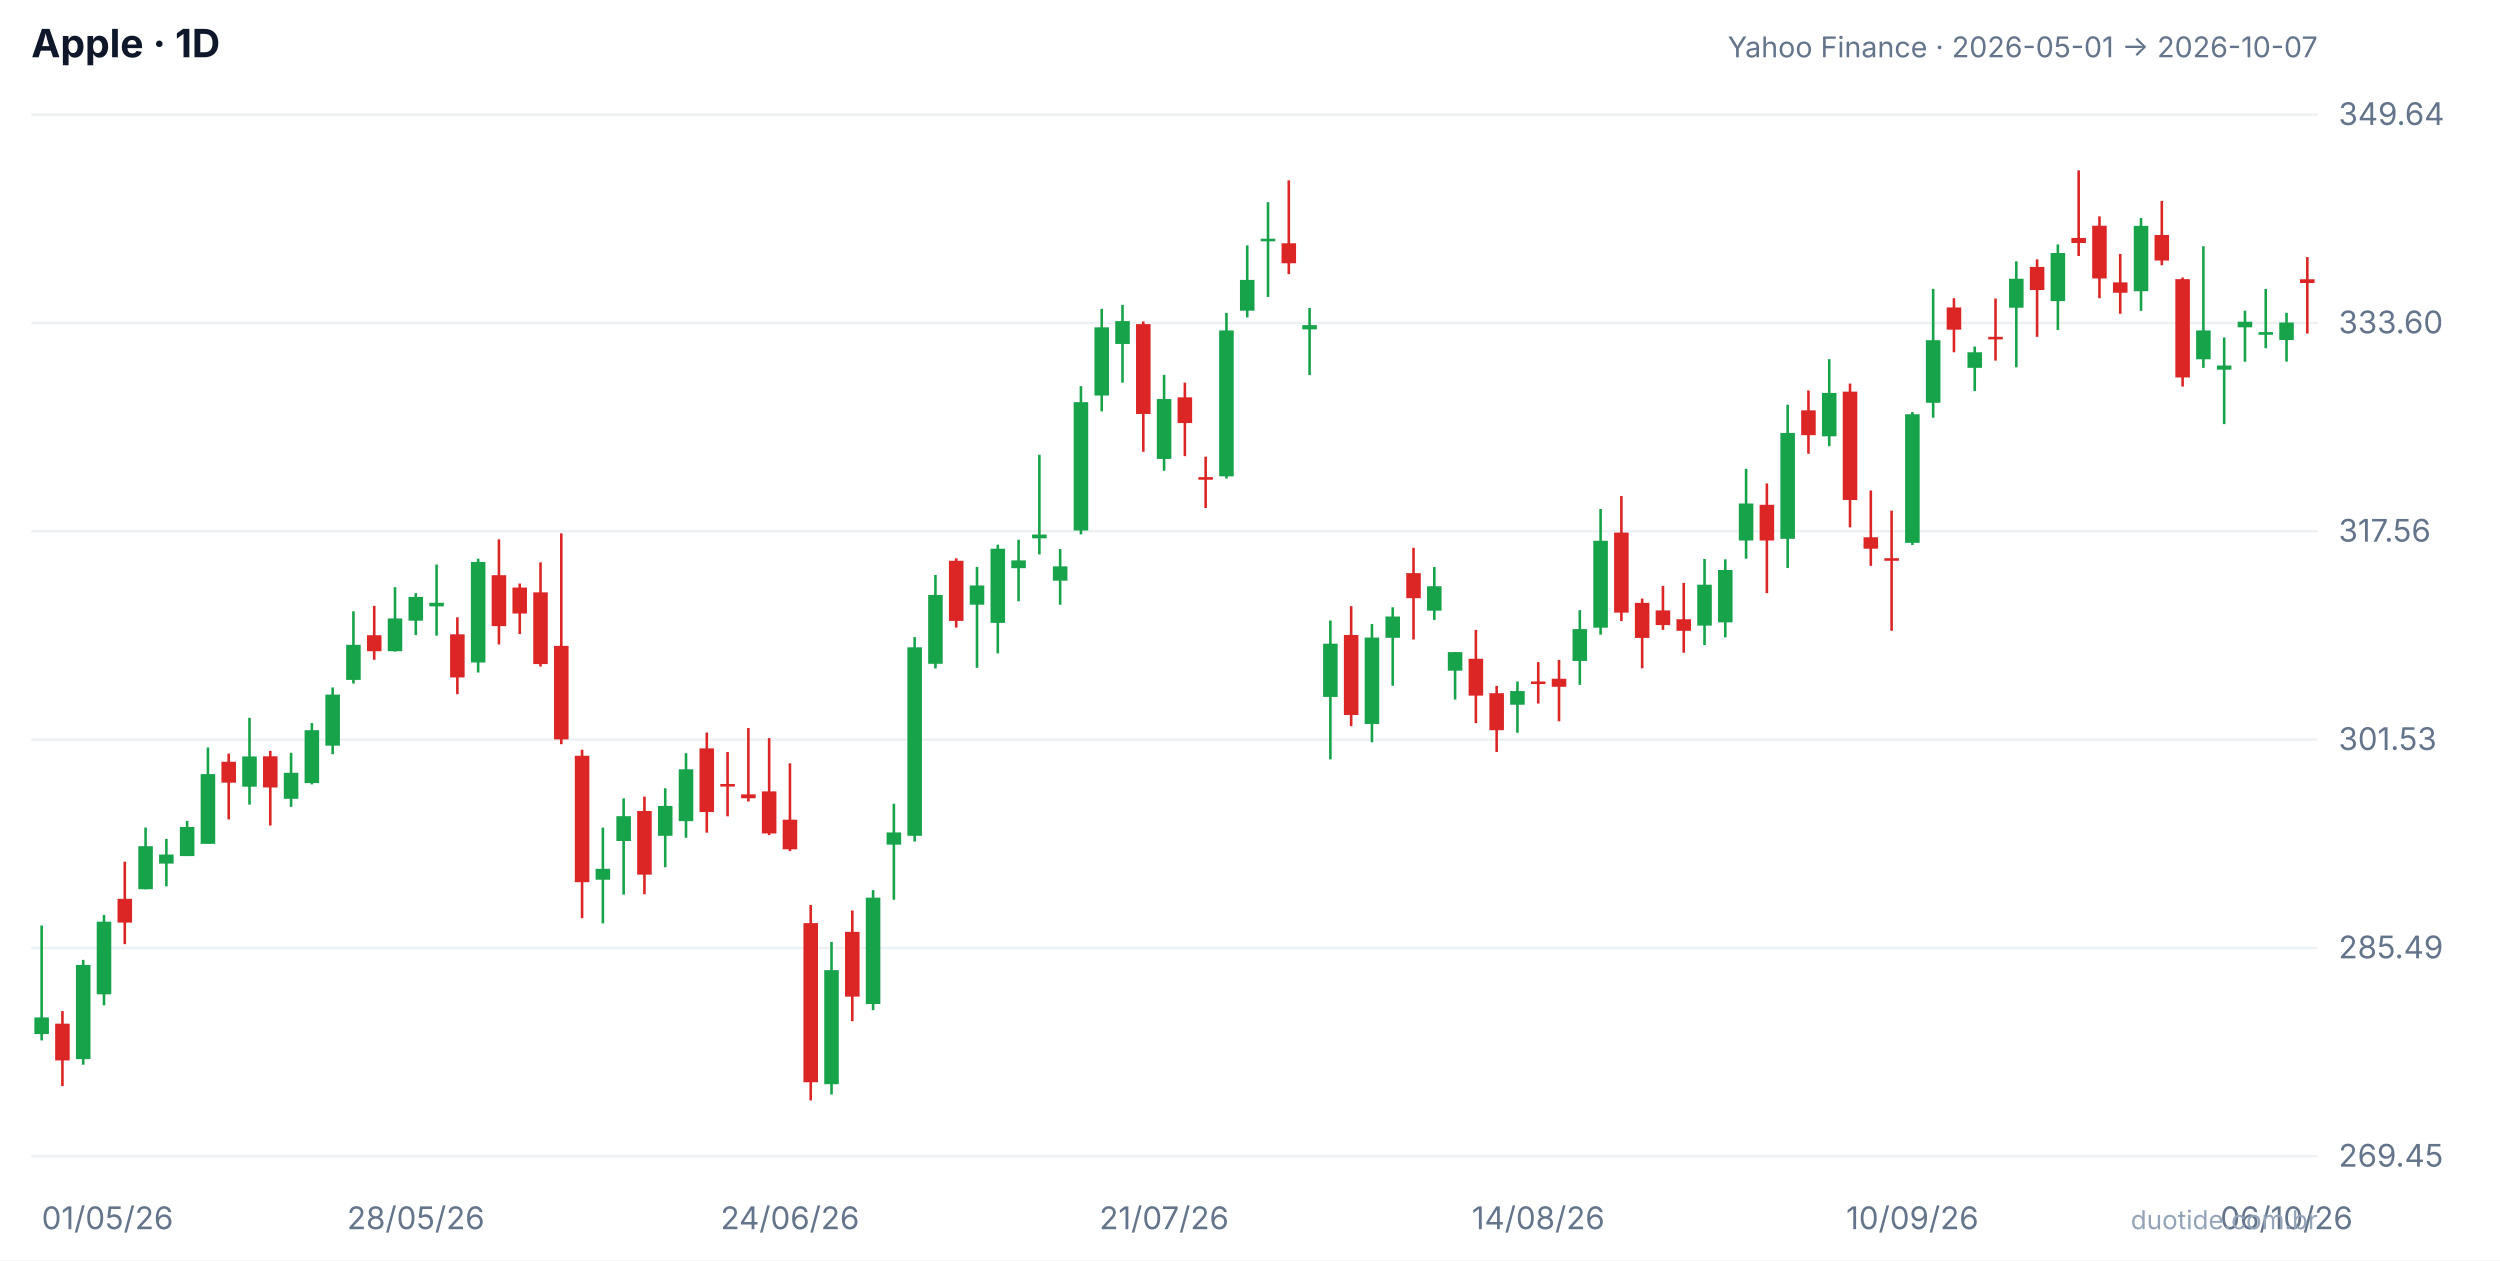
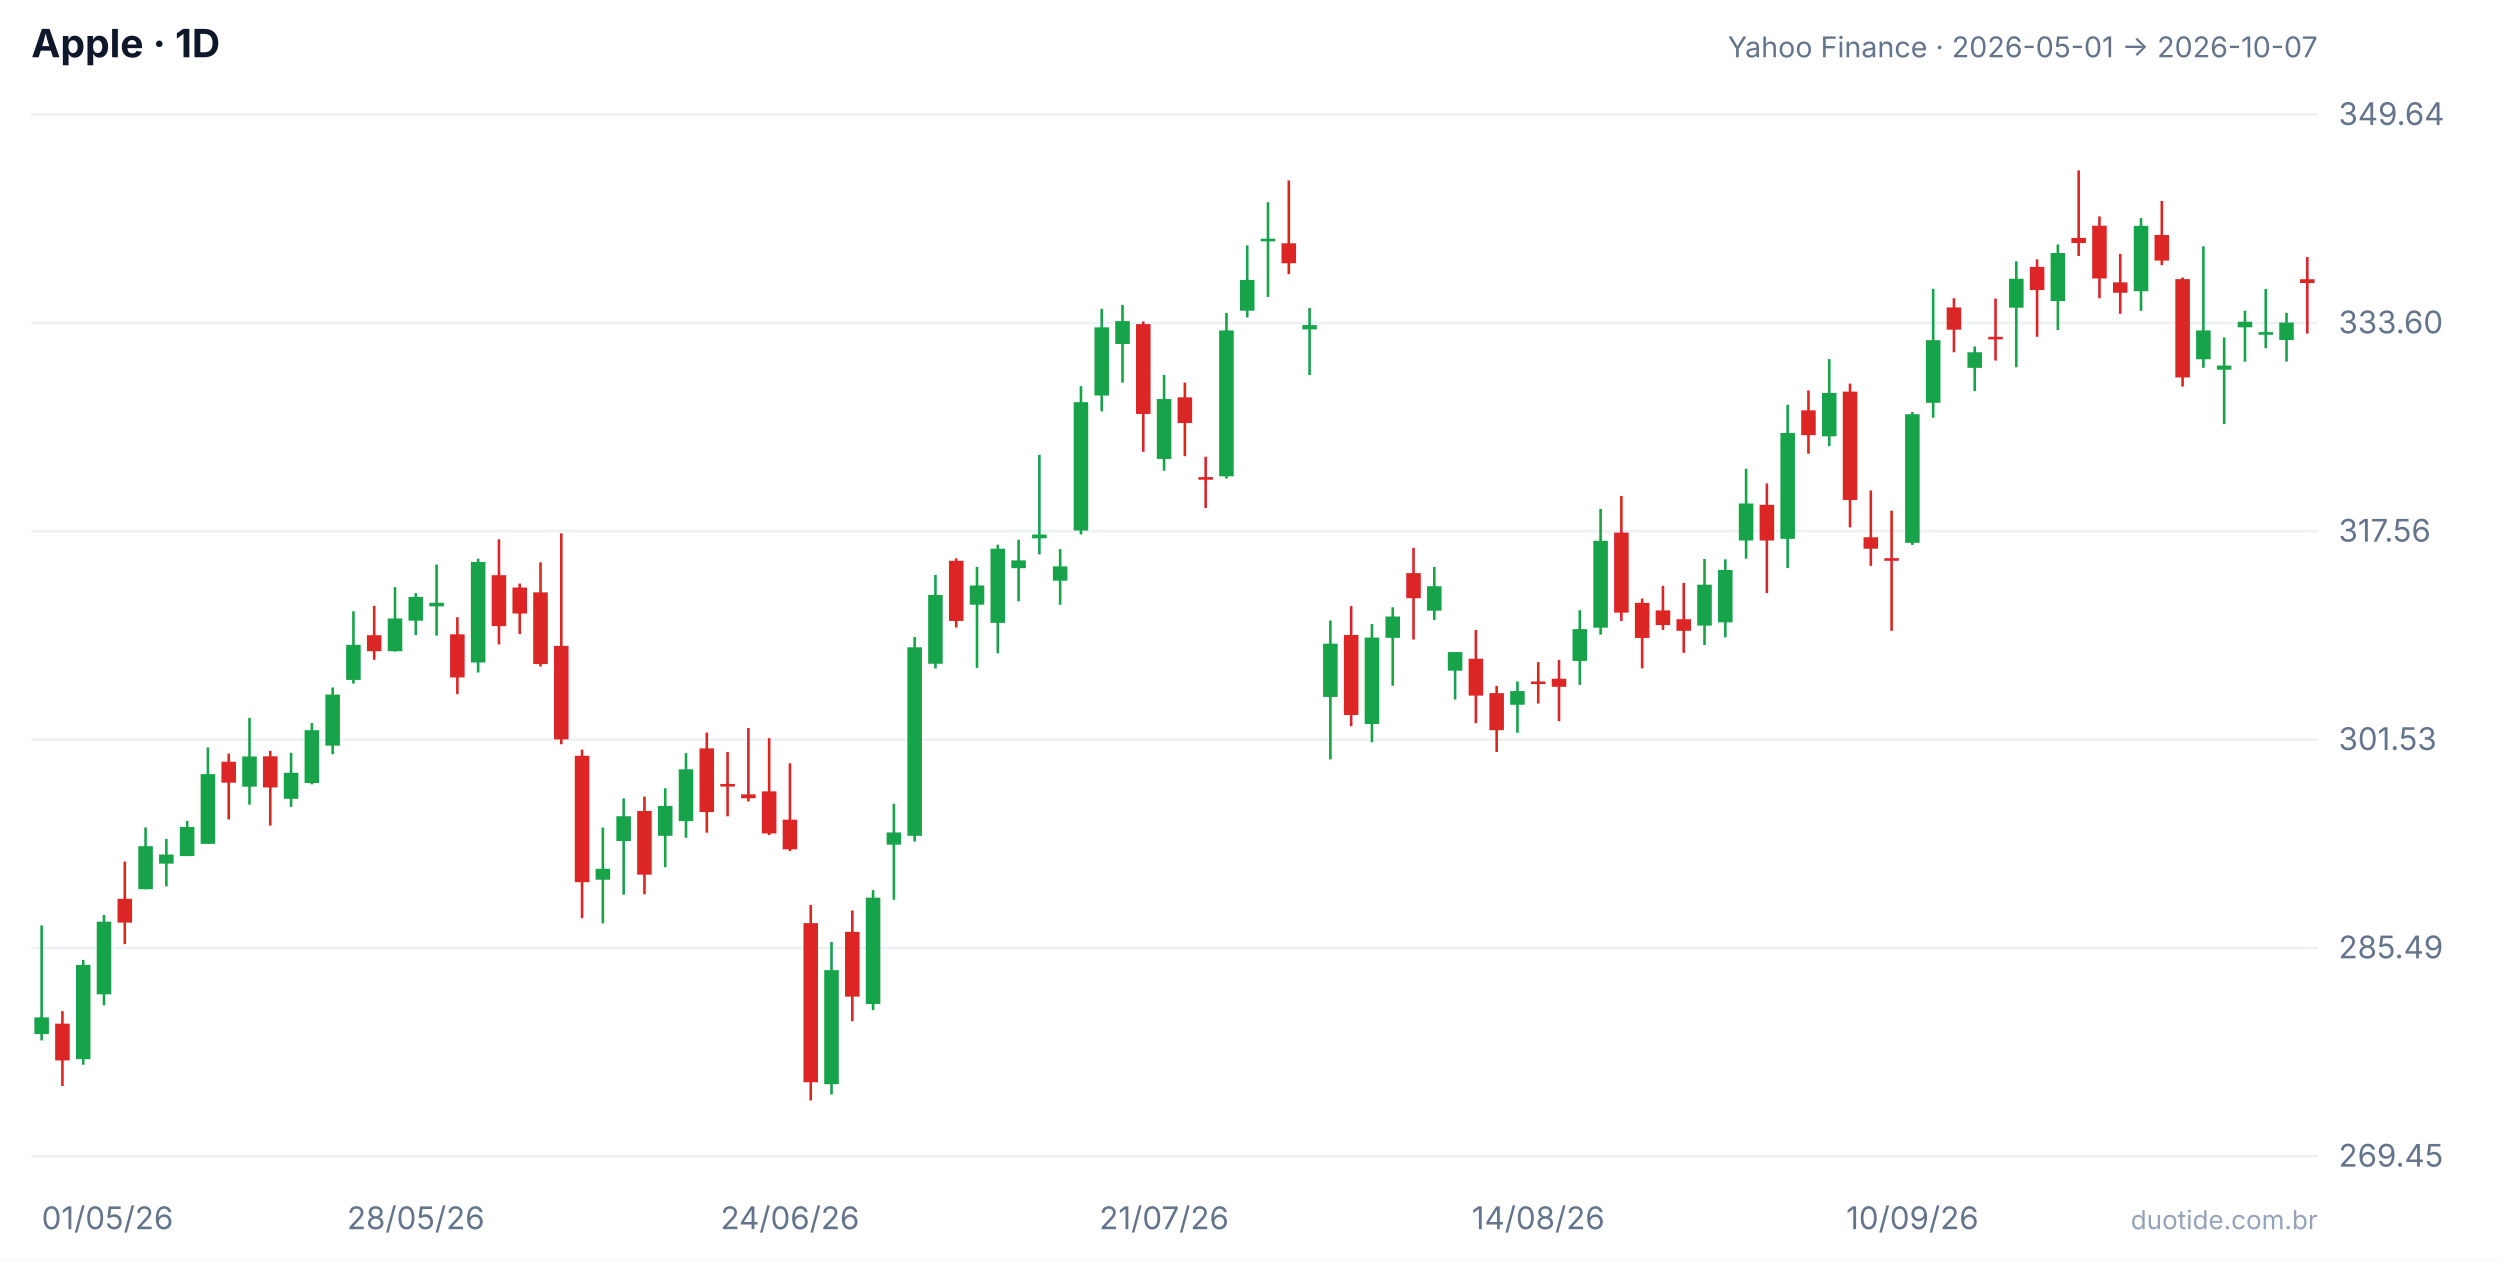
<svg xmlns="http://www.w3.org/2000/svg" viewBox="0 0 960 484" font-family="Inter,system-ui,sans-serif" font-size="12" role="img">
  <rect width="960" height="484" fill="#ffffff" />
  <text x="12" y="22" font-size="15" font-weight="700" fill="#0f172a">Apple · 1D</text>
  <text x="890" y="22" font-size="11" fill="#64748b" text-anchor="end">Yahoo Finance · 2026-05-01 → 2026-10-07</text>
  <line x1="12" x2="890" y1="444" y2="444" stroke="#eef1f4" />
  <text x="898" y="448" fill="#64748b">269.45</text>
  <line x1="12" x2="890" y1="364" y2="364" stroke="#eef1f4" />
  <text x="898" y="368" fill="#64748b">285.49</text>
  <line x1="12" x2="890" y1="284" y2="284" stroke="#eef1f4" />
  <text x="898" y="288" fill="#64748b">301.53</text>
  <line x1="12" x2="890" y1="204" y2="204" stroke="#eef1f4" />
  <text x="898" y="208" fill="#64748b">317.56</text>
  <line x1="12" x2="890" y1="124" y2="124" stroke="#eef1f4" />
  <text x="898" y="128" fill="#64748b">333.60</text>
  <line x1="12" x2="890" y1="44" y2="44" stroke="#eef1f4" />
  <text x="898" y="48" fill="#64748b">349.64</text>
  <text x="15.991" y="472" fill="#64748b" text-anchor="start">01/05/26</text>
  <text x="159.664" y="472" fill="#64748b" text-anchor="middle">28/05/26</text>
  <text x="303.336" y="472" fill="#64748b" text-anchor="middle">24/06/26</text>
  <text x="447.009" y="472" fill="#64748b" text-anchor="middle">21/07/26</text>
  <text x="590.682" y="472" fill="#64748b" text-anchor="middle">14/08/26</text>
  <text x="734.355" y="472" fill="#64748b" text-anchor="middle">10/09/26</text>
-   <text x="878.027" y="472" fill="#64748b" text-anchor="middle">06/10/26</text>
  <line x1="15.991" x2="15.991" y1="355.373" y2="399.524" stroke="#16a34a" />
  <rect x="13.197" y="390.693" width="5.587" height="6.386" fill="#16a34a" />
  <line x1="23.973" x2="23.973" y1="388.249" y2="417.034" stroke="#dc2626" />
  <rect x="21.179" y="393.088" width="5.587" height="14.118" fill="#dc2626" />
  <line x1="31.955" x2="31.955" y1="368.593" y2="408.852" stroke="#16a34a" />
  <rect x="29.161" y="370.539" width="5.587" height="36.168" fill="#16a34a" />
  <line x1="39.936" x2="39.936" y1="351.332" y2="386.054" stroke="#16a34a" />
  <rect x="37.143" y="353.927" width="5.587" height="27.887" fill="#16a34a" />
  <line x1="47.918" x2="47.918" y1="330.879" y2="362.557" stroke="#dc2626" />
  <rect x="45.125" y="345.146" width="5.587" height="9.129" fill="#dc2626" />
  <line x1="55.9" x2="55.9" y1="317.758" y2="341.505" stroke="#16a34a" />
  <rect x="53.106" y="324.942" width="5.587" height="16.513" fill="#16a34a" />
  <line x1="63.882" x2="63.882" y1="322.148" y2="340.357" stroke="#16a34a" />
  <rect x="61.088" y="328.135" width="5.587" height="3.492" fill="#16a34a" />
  <line x1="71.864" x2="71.864" y1="315.214" y2="328.734" stroke="#16a34a" />
  <rect x="69.07" y="317.559" width="5.587" height="11.175" fill="#16a34a" />
  <line x1="79.845" x2="79.845" y1="287.028" y2="324.044" stroke="#16a34a" />
  <rect x="77.052" y="297.255" width="5.587" height="26.789" fill="#16a34a" />
  <line x1="87.827" x2="87.827" y1="289.372" y2="314.665" stroke="#dc2626" />
  <rect x="85.034" y="292.515" width="5.587" height="8.032" fill="#dc2626" />
  <line x1="95.809" x2="95.809" y1="275.653" y2="308.978" stroke="#16a34a" />
  <rect x="93.015" y="290.47" width="5.587" height="11.624" fill="#16a34a" />
  <line x1="103.791" x2="103.791" y1="288.325" y2="317.01" stroke="#dc2626" />
  <rect x="100.997" y="290.42" width="5.587" height="11.973" fill="#dc2626" />
  <line x1="111.773" x2="111.773" y1="289.073" y2="309.826" stroke="#16a34a" />
  <rect x="108.979" y="296.756" width="5.587" height="9.977" fill="#16a34a" />
  <line x1="119.755" x2="119.755" y1="277.649" y2="301.196" stroke="#16a34a" />
  <rect x="116.961" y="280.393" width="5.587" height="20.304" fill="#16a34a" />
  <line x1="127.736" x2="127.736" y1="263.98" y2="289.622" stroke="#16a34a" />
  <rect x="124.943" y="266.724" width="5.587" height="19.606" fill="#16a34a" />
  <line x1="135.718" x2="135.718" y1="234.746" y2="262.483" stroke="#16a34a" />
  <rect x="132.925" y="247.617" width="5.587" height="13.47" fill="#16a34a" />
  <line x1="143.7" x2="143.7" y1="232.651" y2="253.354" stroke="#dc2626" />
  <rect x="140.906" y="243.925" width="5.587" height="6.136" fill="#dc2626" />
  <line x1="151.682" x2="151.682" y1="225.467" y2="250.211" stroke="#16a34a" />
  <rect x="148.888" y="237.49" width="5.587" height="12.572" fill="#16a34a" />
  <line x1="159.664" x2="159.664" y1="227.762" y2="243.875" stroke="#16a34a" />
  <rect x="156.87" y="229.208" width="5.587" height="9.129" fill="#16a34a" />
  <line x1="167.645" x2="167.645" y1="216.786" y2="244.075" stroke="#16a34a" />
  <rect x="164.852" y="231.453" width="5.587" height="1.397" fill="#16a34a" />
  <line x1="175.627" x2="175.627" y1="237.041" y2="266.574" stroke="#dc2626" />
  <rect x="172.834" y="243.576" width="5.587" height="16.563" fill="#dc2626" />
  <line x1="183.609" x2="183.609" y1="214.542" y2="258.243" stroke="#16a34a" />
  <rect x="180.815" y="215.789" width="5.587" height="38.613" fill="#16a34a" />
  <line x1="191.591" x2="191.591" y1="207.108" y2="247.467" stroke="#dc2626" />
  <rect x="188.797" y="220.877" width="5.587" height="19.556" fill="#dc2626" />
  <line x1="199.573" x2="199.573" y1="224.07" y2="243.476" stroke="#dc2626" />
  <rect x="196.779" y="225.616" width="5.587" height="9.977" fill="#dc2626" />
  <line x1="207.555" x2="207.555" y1="215.938" y2="255.948" stroke="#dc2626" />
  <rect x="204.761" y="227.462" width="5.587" height="27.538" fill="#dc2626" />
  <line x1="215.536" x2="215.536" y1="204.814" y2="285.781" stroke="#dc2626" />
  <rect x="212.743" y="248.016" width="5.587" height="35.919" fill="#dc2626" />
  <line x1="223.518" x2="223.518" y1="287.876" y2="352.58" stroke="#dc2626" />
  <rect x="220.725" y="290.221" width="5.587" height="48.54" fill="#dc2626" />
  <line x1="231.5" x2="231.5" y1="317.808" y2="354.575" stroke="#16a34a" />
  <rect x="228.706" y="333.623" width="5.587" height="4.191" fill="#16a34a" />
  <line x1="239.482" x2="239.482" y1="306.584" y2="343.55" stroke="#16a34a" />
  <rect x="236.688" y="313.418" width="5.587" height="9.528" fill="#16a34a" />
  <line x1="247.464" x2="247.464" y1="305.885" y2="343.4" stroke="#dc2626" />
  <rect x="244.67" y="311.423" width="5.587" height="24.445" fill="#dc2626" />
  <line x1="255.445" x2="255.445" y1="302.692" y2="333.024" stroke="#16a34a" />
  <rect x="252.652" y="309.477" width="5.587" height="11.474" fill="#16a34a" />
  <line x1="263.427" x2="263.427" y1="289.223" y2="321.699" stroke="#16a34a" />
  <rect x="260.634" y="295.409" width="5.587" height="19.905" fill="#16a34a" />
  <line x1="271.409" x2="271.409" y1="281.291" y2="319.754" stroke="#dc2626" />
  <rect x="268.615" y="287.377" width="5.587" height="24.445" fill="#dc2626" />
  <line x1="279.391" x2="279.391" y1="288.774" y2="313.468" stroke="#dc2626" />
  <rect x="276.597" y="301.046" width="5.587" height="1" fill="#dc2626" />
  <line x1="287.373" x2="287.373" y1="279.545" y2="307.781" stroke="#dc2626" />
  <rect x="284.579" y="305.037" width="5.587" height="1.497" fill="#dc2626" />
  <line x1="295.355" x2="295.355" y1="283.436" y2="320.652" stroke="#dc2626" />
  <rect x="292.561" y="303.89" width="5.587" height="16.164" fill="#dc2626" />
  <line x1="303.336" x2="303.336" y1="293.114" y2="326.838" stroke="#dc2626" />
  <rect x="300.543" y="314.765" width="5.587" height="11.374" fill="#dc2626" />
  <line x1="311.318" x2="311.318" y1="347.491" y2="422.571" stroke="#dc2626" />
  <rect x="308.525" y="354.475" width="5.587" height="61.112" fill="#dc2626" />
  <line x1="319.3" x2="319.3" y1="361.709" y2="420.277" stroke="#16a34a" />
  <rect x="316.506" y="372.535" width="5.587" height="43.801" fill="#16a34a" />
  <line x1="327.282" x2="327.282" y1="349.636" y2="392.14" stroke="#dc2626" />
  <rect x="324.488" y="357.818" width="5.587" height="24.894" fill="#dc2626" />
  <line x1="335.264" x2="335.264" y1="341.804" y2="387.9" stroke="#16a34a" />
  <rect x="332.47" y="344.697" width="5.587" height="40.858" fill="#16a34a" />
  <line x1="343.245" x2="343.245" y1="308.629" y2="345.496" stroke="#16a34a" />
  <rect x="340.452" y="319.654" width="5.587" height="4.689" fill="#16a34a" />
  <line x1="351.227" x2="351.227" y1="244.624" y2="323.146" stroke="#16a34a" />
  <rect x="348.434" y="248.565" width="5.587" height="72.386" fill="#16a34a" />
  <line x1="359.209" x2="359.209" y1="220.777" y2="256.696" stroke="#16a34a" />
  <rect x="356.415" y="228.46" width="5.587" height="26.44" fill="#16a34a" />
  <line x1="367.191" x2="367.191" y1="214.392" y2="240.982" stroke="#dc2626" />
  <rect x="364.397" y="215.34" width="5.587" height="23.098" fill="#dc2626" />
  <line x1="375.173" x2="375.173" y1="217.684" y2="256.447" stroke="#16a34a" />
  <rect x="372.379" y="224.818" width="5.587" height="7.383" fill="#16a34a" />
  <line x1="383.155" x2="383.155" y1="209.154" y2="250.909" stroke="#16a34a" />
  <rect x="380.361" y="210.7" width="5.587" height="28.486" fill="#16a34a" />
  <line x1="391.136" x2="391.136" y1="207.258" y2="230.905" stroke="#16a34a" />
  <rect x="388.343" y="215.19" width="5.587" height="2.993" fill="#16a34a" />
  <line x1="399.118" x2="399.118" y1="174.632" y2="212.895" stroke="#16a34a" />
  <rect x="396.325" y="205.263" width="5.587" height="1.447" fill="#16a34a" />
  <line x1="407.1" x2="407.1" y1="210.85" y2="232.202" stroke="#16a34a" />
  <rect x="404.306" y="217.485" width="5.587" height="5.487" fill="#16a34a" />
  <line x1="415.082" x2="415.082" y1="148.291" y2="205.213" stroke="#16a34a" />
  <rect x="412.288" y="154.427" width="5.587" height="49.289" fill="#16a34a" />
  <line x1="423.064" x2="423.064" y1="118.608" y2="157.969" stroke="#16a34a" />
  <rect x="420.27" y="125.692" width="5.587" height="26.191" fill="#16a34a" />
  <line x1="431.045" x2="431.045" y1="117.062" y2="146.944" stroke="#16a34a" />
  <rect x="428.252" y="123.298" width="5.587" height="8.78" fill="#16a34a" />
  <line x1="439.027" x2="439.027" y1="123.447" y2="173.484" stroke="#dc2626" />
  <rect x="436.234" y="124.445" width="5.587" height="34.522" fill="#dc2626" />
  <line x1="447.009" x2="447.009" y1="143.951" y2="180.768" stroke="#16a34a" />
  <rect x="444.215" y="153.23" width="5.587" height="22.998" fill="#16a34a" />
  <line x1="454.991" x2="454.991" y1="146.944" y2="175.181" stroke="#dc2626" />
  <rect x="452.197" y="152.582" width="5.587" height="9.878" fill="#dc2626" />
  <line x1="462.973" x2="462.973" y1="175.38" y2="195.086" stroke="#dc2626" />
  <rect x="460.179" y="183.212" width="5.587" height="1" fill="#dc2626" />
  <line x1="470.955" x2="470.955" y1="120.155" y2="183.761" stroke="#16a34a" />
  <rect x="468.161" y="126.89" width="5.587" height="56.023" fill="#16a34a" />
  <line x1="478.936" x2="478.936" y1="94.213" y2="121.901" stroke="#16a34a" />
  <rect x="476.143" y="107.483" width="5.587" height="11.823" fill="#16a34a" />
  <line x1="486.918" x2="486.918" y1="77.651" y2="114.019" stroke="#16a34a" />
  <rect x="484.125" y="91.669" width="5.587" height="1" fill="#16a34a" />
  <line x1="494.9" x2="494.9" y1="69.27" y2="105.288" stroke="#dc2626" />
  <rect x="492.106" y="93.415" width="5.587" height="7.683" fill="#dc2626" />
  <line x1="502.882" x2="502.882" y1="118.259" y2="144.001" stroke="#16a34a" />
  <rect x="500.088" y="124.844" width="5.587" height="1.646" fill="#16a34a" />
  <line x1="510.864" x2="510.864" y1="238.288" y2="291.617" stroke="#16a34a" />
  <rect x="508.07" y="247.168" width="5.587" height="20.454" fill="#16a34a" />
  <line x1="518.845" x2="518.845" y1="232.75" y2="278.846" stroke="#dc2626" />
  <rect x="516.052" y="243.825" width="5.587" height="30.73" fill="#dc2626" />
  <line x1="526.827" x2="526.827" y1="239.635" y2="285.032" stroke="#16a34a" />
  <rect x="524.034" y="244.823" width="5.587" height="33.175" fill="#16a34a" />
  <line x1="534.809" x2="534.809" y1="233.199" y2="263.331" stroke="#16a34a" />
  <rect x="532.015" y="236.741" width="5.587" height="8.182" fill="#16a34a" />
  <line x1="542.791" x2="542.791" y1="210.351" y2="245.571" stroke="#dc2626" />
  <rect x="539.997" y="220.079" width="5.587" height="9.628" fill="#dc2626" />
  <line x1="550.773" x2="550.773" y1="217.734" y2="238.039" stroke="#16a34a" />
  <rect x="547.979" y="225.118" width="5.587" height="9.379" fill="#16a34a" />
  <line x1="558.755" x2="558.755" y1="250.41" y2="268.619" stroke="#16a34a" />
  <rect x="555.961" y="250.41" width="5.587" height="7.134" fill="#16a34a" />
  <line x1="566.736" x2="566.736" y1="241.88" y2="277.699" stroke="#dc2626" />
  <rect x="563.943" y="252.955" width="5.587" height="14.168" fill="#dc2626" />
  <line x1="574.718" x2="574.718" y1="263.381" y2="288.774" stroke="#dc2626" />
  <rect x="571.925" y="266.175" width="5.587" height="14.218" fill="#dc2626" />
  <line x1="582.7" x2="582.7" y1="261.685" y2="281.391" stroke="#16a34a" />
  <rect x="579.906" y="265.377" width="5.587" height="5.238" fill="#16a34a" />
  <line x1="590.682" x2="590.682" y1="254.252" y2="270.166" stroke="#dc2626" />
  <rect x="587.888" y="261.685" width="5.587" height="1" fill="#dc2626" />
  <line x1="598.664" x2="598.664" y1="253.404" y2="276.951" stroke="#dc2626" />
  <rect x="595.87" y="260.637" width="5.587" height="3.093" fill="#dc2626" />
  <line x1="606.645" x2="606.645" y1="234.297" y2="262.982" stroke="#16a34a" />
  <rect x="603.852" y="241.58" width="5.587" height="12.222" fill="#16a34a" />
  <line x1="614.627" x2="614.627" y1="195.435" y2="243.726" stroke="#16a34a" />
  <rect x="611.834" y="207.657" width="5.587" height="33.374" fill="#16a34a" />
  <line x1="622.609" x2="622.609" y1="190.446" y2="238.487" stroke="#dc2626" />
  <rect x="619.815" y="204.514" width="5.587" height="30.731" fill="#dc2626" />
  <line x1="630.591" x2="630.591" y1="229.857" y2="256.646" stroke="#dc2626" />
  <rect x="627.797" y="231.503" width="5.587" height="13.469" fill="#dc2626" />
  <line x1="638.573" x2="638.573" y1="224.968" y2="241.88" stroke="#dc2626" />
  <rect x="635.779" y="234.397" width="5.587" height="5.637" fill="#dc2626" />
  <line x1="646.555" x2="646.555" y1="223.821" y2="250.66" stroke="#dc2626" />
  <rect x="643.761" y="237.789" width="5.587" height="4.44" fill="#dc2626" />
  <line x1="654.536" x2="654.536" y1="214.641" y2="247.717" stroke="#16a34a" />
  <rect x="651.743" y="224.519" width="5.587" height="15.715" fill="#16a34a" />
  <line x1="662.518" x2="662.518" y1="214.791" y2="244.723" stroke="#16a34a" />
  <rect x="659.725" y="218.882" width="5.587" height="20.105" fill="#16a34a" />
  <line x1="670.5" x2="670.5" y1="180.02" y2="214.542" stroke="#16a34a" />
  <rect x="667.706" y="193.339" width="5.587" height="14.218" fill="#16a34a" />
  <line x1="678.482" x2="678.482" y1="185.657" y2="227.762" stroke="#dc2626" />
  <rect x="675.688" y="193.838" width="5.587" height="13.719" fill="#dc2626" />
  <line x1="686.464" x2="686.464" y1="155.425" y2="218.133" stroke="#16a34a" />
  <rect x="683.67" y="166.251" width="5.587" height="40.658" fill="#16a34a" />
  <line x1="694.445" x2="694.445" y1="149.938" y2="174.233" stroke="#dc2626" />
  <rect x="691.652" y="157.57" width="5.587" height="9.528" fill="#dc2626" />
  <line x1="702.427" x2="702.427" y1="137.915" y2="171.339" stroke="#16a34a" />
  <rect x="699.634" y="150.885" width="5.587" height="16.662" fill="#16a34a" />
  <line x1="710.409" x2="710.409" y1="147.294" y2="202.519" stroke="#dc2626" />
  <rect x="707.615" y="150.387" width="5.587" height="41.606" fill="#dc2626" />
  <line x1="718.391" x2="718.391" y1="188.351" y2="217.285" stroke="#dc2626" />
  <rect x="715.597" y="206.31" width="5.587" height="4.39" fill="#dc2626" />
  <line x1="726.373" x2="726.373" y1="196.083" y2="242.229" stroke="#dc2626" />
  <rect x="723.579" y="214.342" width="5.587" height="1" fill="#dc2626" />
  <line x1="734.355" x2="734.355" y1="158.219" y2="209.253" stroke="#16a34a" />
  <rect x="731.561" y="159.067" width="5.587" height="49.388" fill="#16a34a" />
  <line x1="742.336" x2="742.336" y1="110.926" y2="160.414" stroke="#16a34a" />
  <rect x="739.543" y="130.631" width="5.587" height="24.046" fill="#16a34a" />
  <line x1="750.318" x2="750.318" y1="114.518" y2="135.271" stroke="#dc2626" />
  <rect x="747.525" y="118.06" width="5.587" height="8.531" fill="#dc2626" />
  <line x1="758.3" x2="758.3" y1="133.076" y2="150.187" stroke="#16a34a" />
  <rect x="755.506" y="135.271" width="5.587" height="5.986" fill="#16a34a" />
  <line x1="766.282" x2="766.282" y1="114.617" y2="138.463" stroke="#dc2626" />
  <rect x="763.488" y="129.334" width="5.587" height="1" fill="#dc2626" />
  <line x1="774.264" x2="774.264" y1="100.35" y2="141.058" stroke="#16a34a" />
  <rect x="771.47" y="107.035" width="5.587" height="11.125" fill="#16a34a" />
  <line x1="782.245" x2="782.245" y1="99.601" y2="129.334" stroke="#dc2626" />
  <rect x="779.452" y="102.495" width="5.587" height="8.88" fill="#dc2626" />
  <line x1="790.227" x2="790.227" y1="93.864" y2="126.74" stroke="#16a34a" />
  <rect x="787.434" y="97.157" width="5.587" height="18.458" fill="#16a34a" />
  <line x1="798.209" x2="798.209" y1="65.429" y2="98.304" stroke="#dc2626" />
  <rect x="795.415" y="91.37" width="5.587" height="1.946" fill="#dc2626" />
  <line x1="806.191" x2="806.191" y1="83.089" y2="114.518" stroke="#dc2626" />
  <rect x="803.397" y="86.681" width="5.587" height="20.254" fill="#dc2626" />
  <line x1="814.173" x2="814.173" y1="97.506" y2="120.504" stroke="#dc2626" />
  <rect x="811.379" y="108.431" width="5.587" height="3.991" fill="#dc2626" />
  <line x1="822.155" x2="822.155" y1="83.737" y2="119.357" stroke="#16a34a" />
  <rect x="819.361" y="86.73" width="5.587" height="25.093" fill="#16a34a" />
  <line x1="830.136" x2="830.136" y1="77.152" y2="101.846" stroke="#dc2626" />
  <rect x="827.343" y="90.223" width="5.587" height="9.828" fill="#dc2626" />
  <line x1="838.118" x2="838.118" y1="106.586" y2="148.441" stroke="#dc2626" />
  <rect x="835.325" y="107.184" width="5.587" height="37.765" fill="#dc2626" />
  <line x1="846.1" x2="846.1" y1="94.563" y2="141.257" stroke="#16a34a" />
  <rect x="843.306" y="126.89" width="5.587" height="11.075" fill="#16a34a" />
  <line x1="854.082" x2="854.082" y1="129.584" y2="162.858" stroke="#16a34a" />
  <rect x="851.288" y="140.359" width="5.587" height="1.596" fill="#16a34a" />
  <line x1="862.064" x2="862.064" y1="119.307" y2="138.913" stroke="#16a34a" />
  <rect x="859.27" y="123.547" width="5.587" height="2.145" fill="#16a34a" />
  <line x1="870.045" x2="870.045" y1="110.976" y2="133.724" stroke="#16a34a" />
  <rect x="867.252" y="127.538" width="5.587" height="1" fill="#16a34a" />
  <line x1="878.027" x2="878.027" y1="120.105" y2="138.863" stroke="#16a34a" />
  <rect x="875.234" y="123.847" width="5.587" height="6.735" fill="#16a34a" />
  <line x1="886.009" x2="886.009" y1="98.703" y2="128.087" stroke="#dc2626" />
  <rect x="883.215" y="107.234" width="5.587" height="1.447" fill="#dc2626" />
  <text x="890" y="472" font-size="10" fill="#94a3b8" text-anchor="end">duotide.com.br</text>
</svg>
